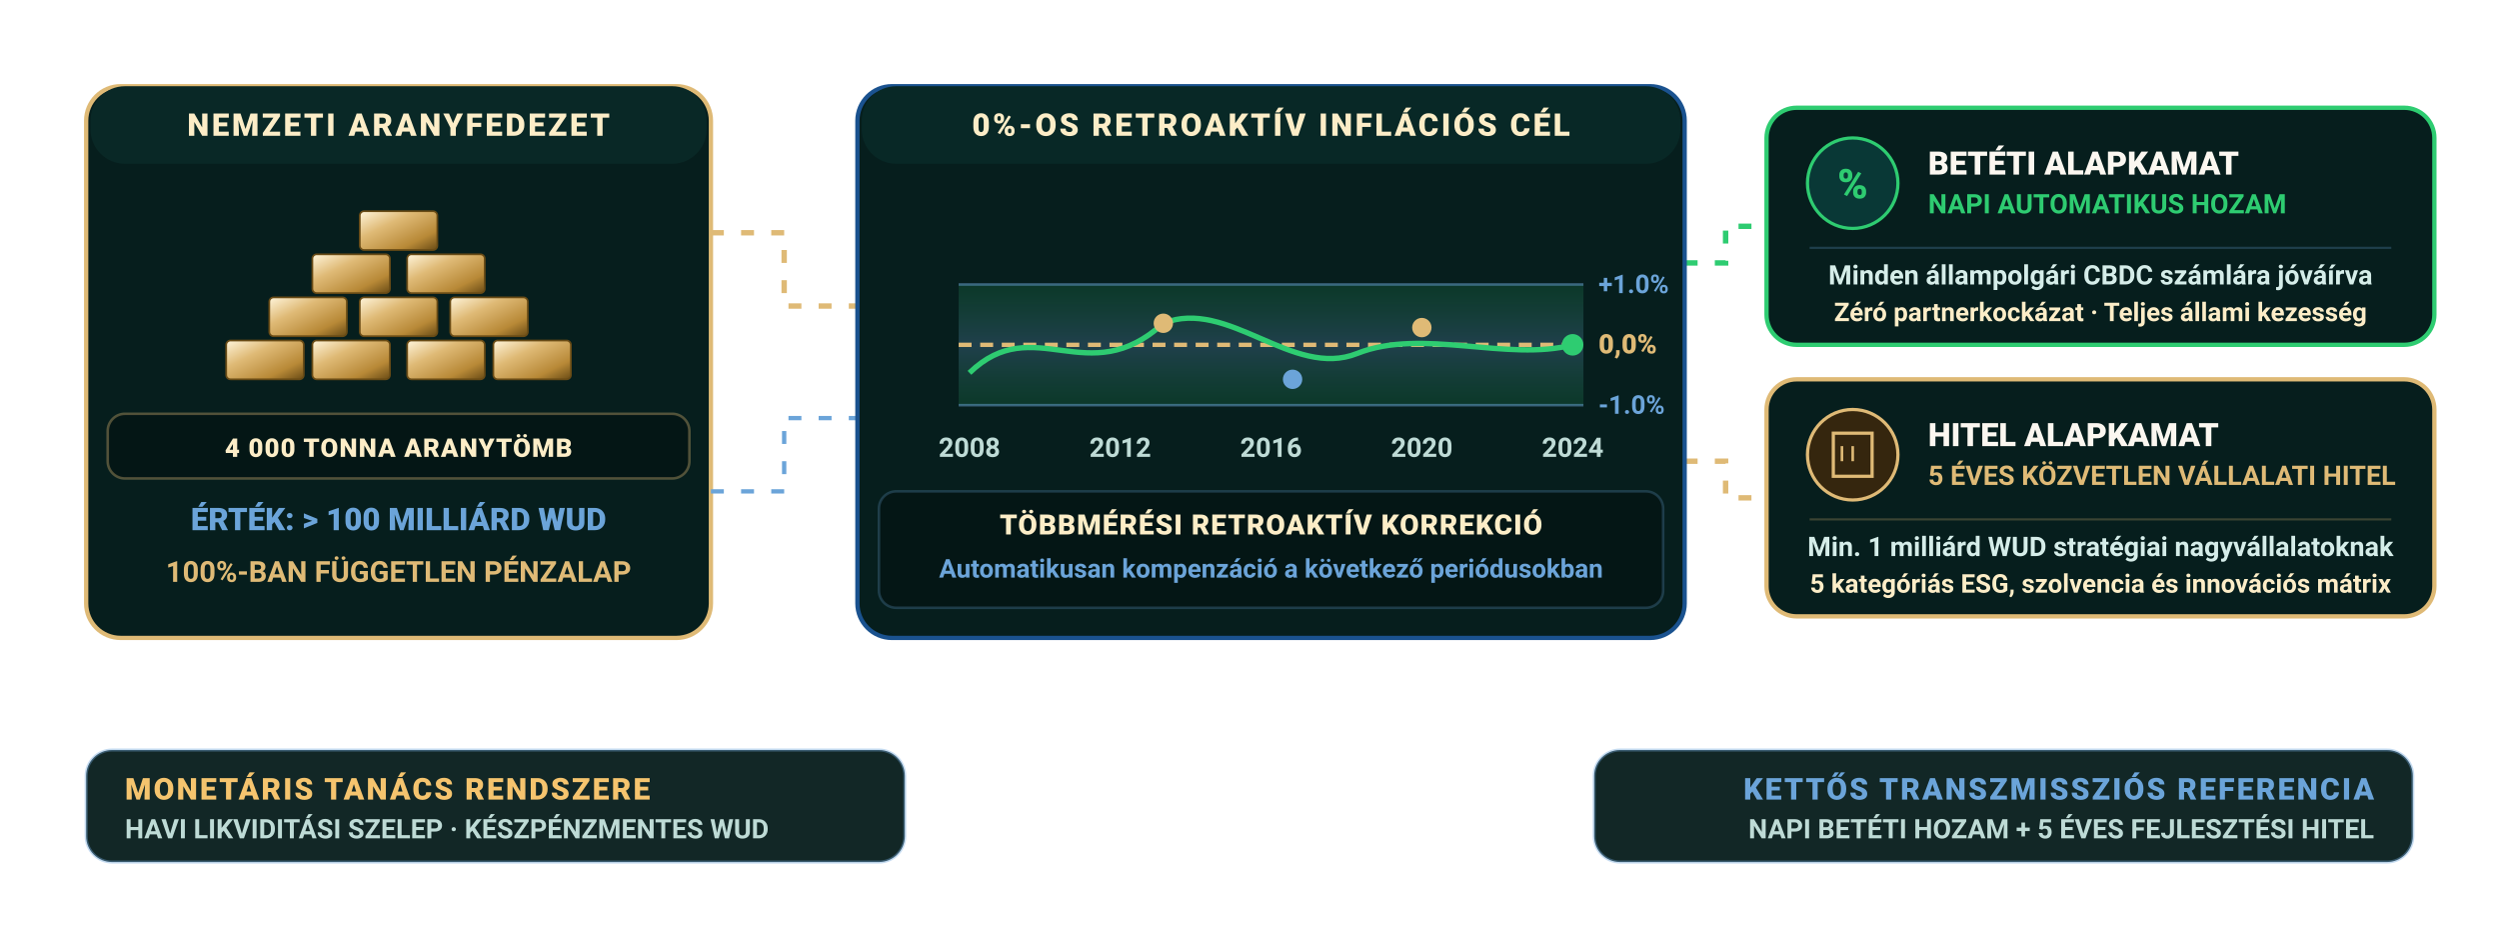
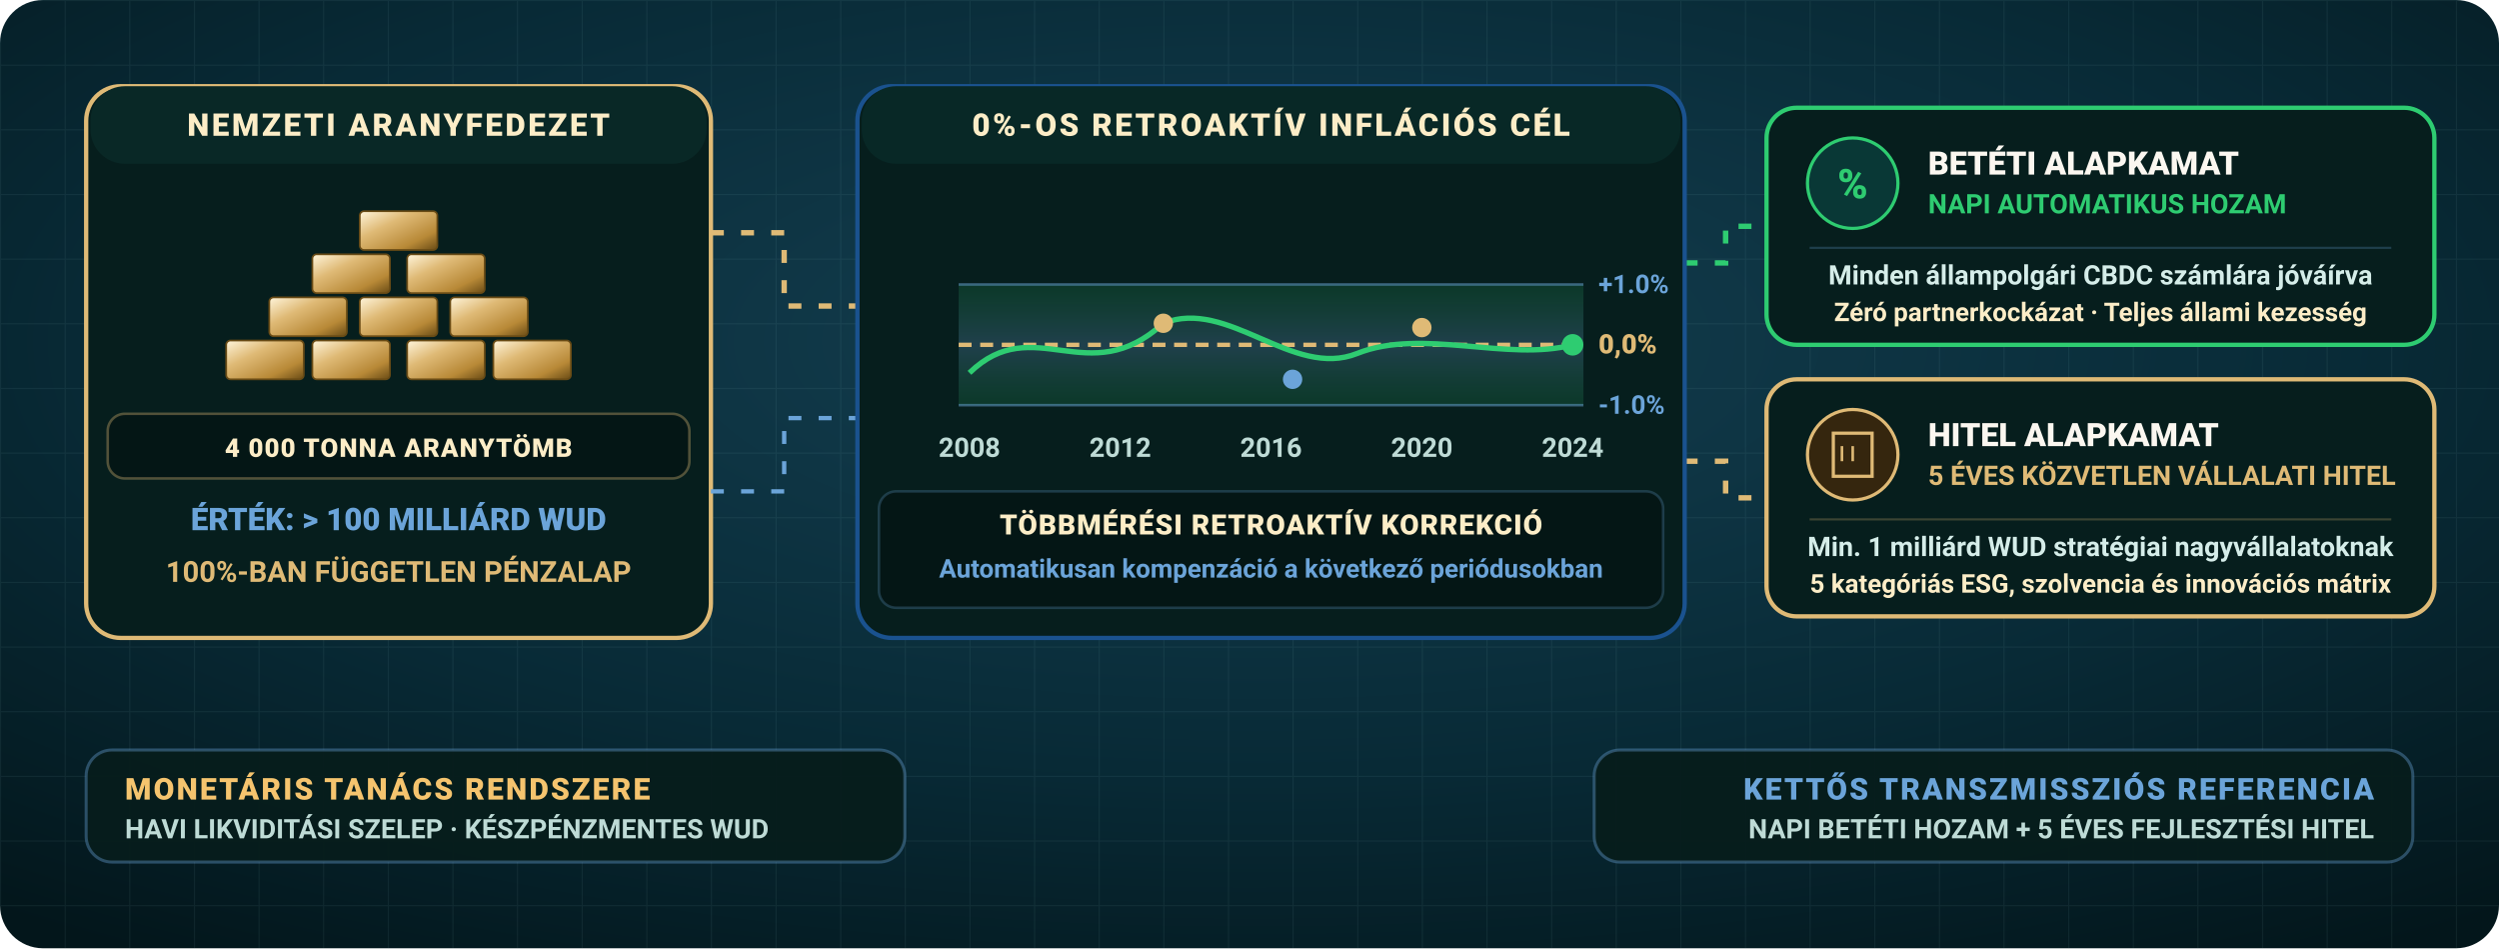
<svg xmlns="http://www.w3.org/2000/svg" class="ill" viewBox="0 0 1160 440">
  <defs>
    <linearGradient id="bk2-gold-bar" x1="0%" y1="0%" x2="100%" y2="100%">
      <stop offset="0%" stop-color="#fff5db" />
      <stop offset="35%" stop-color="#dfba76" />
      <stop offset="75%" stop-color="#b88937" />
      <stop offset="100%" stop-color="#694b15" />
    </linearGradient>
    <linearGradient id="bk2-corridor-glow" x1="0%" y1="0%" x2="0%" y2="100%">
      <stop offset="0%" stop-color="rgba(46, 204, 113, 0.15)" />
      <stop offset="50%" stop-color="rgba(107, 164, 217, 0.25)" />
      <stop offset="100%" stop-color="rgba(46, 204, 113, 0.15)" />
    </linearGradient>
+     <radialGradient id="bk2-atmosphere" cx="50%" cy="36%" r="78%">
+       <stop offset="0" stop-color="#143f51" />
+       <stop offset=".58" stop-color="#082a36" />
+       <stop offset="1" stop-color="#03161b" />
+     </radialGradient>
+     <pattern id="bk2-grid" width="30" height="30" patternUnits="userSpaceOnUse">
+       <path d="M30 0H0V30" fill="none" stroke="#9ed9dc" stroke-opacity=".07" stroke-width="1" />
+     </pattern>
    <style>
            @keyframes illPulse { 0% { transform: scale(0.6); opacity: 0.9; } 70% { transform: scale(1.6); opacity: 0; } 100% { opacity: 0; } }
            @keyframes illDash { to { stroke-dashoffset: -28; } }
            @keyframes illGlow { from { opacity: 0.5; filter: drop-shadow(0 0 2px #dfba76); } to { opacity: 1; filter: drop-shadow(0 0 8px #dfba76); } }
            @keyframes illCorridorPulse { 0% { opacity: 0.25; stroke-width: 1.5; } 100% { opacity: 0.55; stroke-width: 2.5; } }
            .pulse { transform-box: fill-box; transform-origin: center; animation: illPulse 2.6s ease-out infinite; }
            .dash { stroke-dasharray: 6 8; animation: illDash 2.4s linear infinite; }
            .dash-gold { stroke-dasharray: 6 8; animation: illDash 2s linear infinite; }
            .glow { animation: illGlow 3s ease-in-out infinite alternate; }
            .corridor-pulse { animation: illCorridorPulse 4s ease-in-out infinite alternate; }
            text { font-family: "Manrope", -apple-system, BlinkMacSystemFont, "Segoe UI", Roboto, sans-serif; }
+             @media (prefers-reduced-motion: reduce) { .pulse, .dash, .dash-gold, .glow, .corridor-pulse { animation: none !important; } }
        </style>
  </defs>
+   <rect width="1160" height="440" rx="20" fill="url(#bk2-atmosphere)" />
+   <rect width="1160" height="440" rx="20" fill="url(#bk2-grid)" />
  <g transform="translate(185, 168)">
    <rect x="-145" y="-128" width="290" height="256" rx="16" fill="#061e1d" stroke="#dfba76" stroke-width="2" />
    <rect x="-143" y="-128" width="286" height="36" rx="16" fill="#092826" />
    <text x="0" y="-105" fill="#fcedc7" font-size="14.5" font-weight="800" text-anchor="middle" letter-spacing="1.2">NEMZETI ARANYFEDEZET</text>
    <g transform="translate(0, -25)">
      <rect x="-80" y="15" width="36" height="18" rx="2" fill="url(#bk2-gold-bar)" stroke="#694b15" stroke-width="0.8" />
      <rect x="-40" y="15" width="36" height="18" rx="2" fill="url(#bk2-gold-bar)" stroke="#694b15" stroke-width="0.8" />
      <rect x="4" y="15" width="36" height="18" rx="2" fill="url(#bk2-gold-bar)" stroke="#694b15" stroke-width="0.8" />
      <rect x="44" y="15" width="36" height="18" rx="2" fill="url(#bk2-gold-bar)" stroke="#694b15" stroke-width="0.8" />
      <rect x="-60" y="-5" width="36" height="18" rx="2" fill="url(#bk2-gold-bar)" stroke="#694b15" stroke-width="0.8" />
      <rect x="-18" y="-5" width="36" height="18" rx="2" fill="url(#bk2-gold-bar)" stroke="#694b15" stroke-width="0.8" />
      <rect x="24" y="-5" width="36" height="18" rx="2" fill="url(#bk2-gold-bar)" stroke="#694b15" stroke-width="0.8" />
      <rect x="-40" y="-25" width="36" height="18" rx="2" fill="url(#bk2-gold-bar)" stroke="#694b15" stroke-width="0.8" />
      <rect x="4" y="-25" width="36" height="18" rx="2" fill="url(#bk2-gold-bar)" stroke="#694b15" stroke-width="0.8" />
      <rect x="-18" y="-45" width="36" height="18" rx="2" fill="url(#bk2-gold-bar)" stroke="#694b15" stroke-width="0.8" class="glow" />
    </g>
    <rect x="-135" y="24" width="270" height="30" rx="8" fill="#041615" stroke="rgba(223, 186, 118, 0.35)" stroke-width="1.2" />
    <text x="0" y="44" fill="#fcedc7" font-size="12" font-weight="800" text-anchor="middle" letter-spacing="0.5">4 000 TONNA ARANYTÖMB</text>
    <text x="0" y="78" fill="#6BA4D9" font-size="14.5" font-weight="800" text-anchor="middle">ÉRTÉK: &gt; 100 MILLIÁRD WUD</text>
    <text x="0" y="102" fill="#dfba76" font-size="13.5" font-weight="700" text-anchor="middle">100%-BAN FÜGGETLEN PÉNZALAP</text>
  </g>
  <g>
    <path d="M330 108 L 364 108 L 364 142 L 398 142" fill="none" stroke="#dfba76" stroke-width="2.5" class="dash-gold" />
    <path d="M330 228 L 364 228 L 364 194 L 398 194" fill="none" stroke="#6BA4D9" stroke-width="2" class="dash" />
  </g>
  <g>
    <path d="M782 122 L 801 122 L 801 105 L 820 105" fill="none" stroke="#2ecc71" stroke-width="2.5" class="dash" />
    <path d="M782 214 L 801 214 L 801 231 L 820 231" fill="none" stroke="#dfba76" stroke-width="2.5" class="dash-gold" />
  </g>
  <g transform="translate(590, 168)">
    <rect x="-192" y="-128" width="384" height="256" rx="16" fill="#061e1d" stroke="#1A528F" stroke-width="2" />
    <rect x="-190" y="-128" width="380" height="36" rx="16" fill="#082826" />
    <text x="0" y="-105" fill="#fcedc7" font-size="14.5" font-weight="800" text-anchor="middle" letter-spacing="1.2">0%-OS RETROAKTÍV INFLÁCIÓS CÉL</text>
    <rect x="-145" y="-36" width="290" height="56" fill="url(#bk2-corridor-glow)" class="corridor-pulse" />
    <line x1="-145" y1="-8" x2="145" y2="-8" stroke="#dfba76" stroke-width="2" stroke-dasharray="6 4" />
    <text x="152" y="-4" fill="#dfba76" font-size="12.5" font-weight="800">0,0%</text>
    <line x1="-145" y1="-36" x2="145" y2="-36" stroke="rgba(107, 164, 217, 0.5)" stroke-width="1.2" />
    <text x="152" y="-32" fill="#6BA4D9" font-size="12" font-weight="700">+1.0%</text>
    <line x1="-145" y1="20" x2="145" y2="20" stroke="rgba(107, 164, 217, 0.5)" stroke-width="1.2" />
    <text x="152" y="24" fill="#6BA4D9" font-size="12" font-weight="700">-1.0%</text>
    <path d="M-140 5 C -110 -24, -85 14, -50 -18 C -20 -30, 10 8, 40 -4 C 70 -16, 110 0, 140 -8" fill="none" stroke="#2ecc71" stroke-width="2.5" />
    <g>
      <circle cx="-50" cy="-18" r="4.5" fill="#dfba76" class="pulse" />
      <circle cx="10" cy="8" r="4.5" fill="#6BA4D9" class="pulse" style="animation-delay: 0.8s;" />
      <circle cx="70" cy="-16" r="4.5" fill="#dfba76" class="pulse" style="animation-delay: 1.6s;" />
      <circle cx="140" cy="-8" r="5" fill="#2ecc71" class="pulse" />
    </g>
    <text x="-140" y="44" fill="#bedbd6" font-size="12.5" font-weight="700" text-anchor="middle">2008</text>
    <text x="-70" y="44" fill="#bedbd6" font-size="12.5" font-weight="700" text-anchor="middle">2012</text>
    <text x="0" y="44" fill="#bedbd6" font-size="12.5" font-weight="700" text-anchor="middle">2016</text>
    <text x="70" y="44" fill="#bedbd6" font-size="12.5" font-weight="700" text-anchor="middle">2020</text>
    <text x="140" y="44" fill="#bedbd6" font-size="12.5" font-weight="700" text-anchor="middle">2024</text>
    <rect x="-182" y="60" width="364" height="54" rx="8" fill="#041615" stroke="rgba(107, 164, 217, 0.25)" stroke-width="1.2" />
    <text x="0" y="80" fill="#fcedc7" font-size="13" font-weight="800" text-anchor="middle" letter-spacing="0.5">TÖBBMÉRÉSI RETROAKTÍV KORREKCIÓ</text>
    <text x="0" y="100" fill="#6BA4D9" font-size="12" font-weight="600" text-anchor="middle">Automatikusan kompenzáció a következő periódusokban</text>
  </g>
  <g transform="translate(975, 168)">
    <g transform="translate(0, -63)">
      <rect x="-155" y="-55" width="310" height="110" rx="14" fill="#061e1d" stroke="#2ecc71" stroke-width="2" />
      <circle cx="-115" cy="-20" r="21" fill="#093836" stroke="#2ecc71" stroke-width="1.5" />
      <text x="-115" y="-13" fill="#2ecc71" font-size="19" font-weight="800" text-anchor="middle">%</text>
      <text x="-80" y="-24" fill="#fbf7f0" font-size="15" font-weight="800">BETÉTI ALAPKAMAT</text>
      <text x="-80" y="-6" fill="#2ecc71" font-size="12.5" font-weight="700">NAPI AUTOMATIKUS HOZAM</text>
      <line x1="-135" y1="10" x2="135" y2="10" stroke="rgba(107, 164, 217, 0.25)" stroke-width="1" />
      <text x="0" y="27" fill="#d5ede9" font-size="12.5" font-weight="600" text-anchor="middle">Minden állampolgári CBDC számlára jóváírva</text>
      <text x="0" y="44" fill="#fcedc7" font-size="12" font-weight="700" text-anchor="middle">Zéró partnerkockázat · Teljes állami kezesség</text>
    </g>
    <g transform="translate(0, 63)">
      <rect x="-155" y="-55" width="310" height="110" rx="14" fill="#061e1d" stroke="#dfba76" stroke-width="2" />
      <circle cx="-115" cy="-20" r="21" fill="#35260e" stroke="#dfba76" stroke-width="1.5" />
      <rect x="-124" y="-30" width="18" height="20" fill="none" stroke="#dfba76" stroke-width="1.5" />
      <line x1="-120" y1="-24" x2="-120" y2="-17" stroke="#dfba76" stroke-width="1.2" />
      <line x1="-115" y1="-24" x2="-115" y2="-17" stroke="#dfba76" stroke-width="1.2" />
      <text x="-80" y="-24" fill="#fbf7f0" font-size="15" font-weight="800">HITEL ALAPKAMAT</text>
      <text x="-80" y="-6" fill="#dfba76" font-size="12.5" font-weight="700">5 ÉVES KÖZVETLEN VÁLLALATI HITEL</text>
      <line x1="-135" y1="10" x2="135" y2="10" stroke="rgba(223, 186, 118, 0.25)" stroke-width="1" />
      <text x="0" y="27" fill="#d5ede9" font-size="12.5" font-weight="600" text-anchor="middle">Min. 1 milliárd WUD stratégiai nagyvállalatoknak</text>
      <text x="0" y="44" fill="#fcedc7" font-size="12" font-weight="700" text-anchor="middle">5 kategóriás ESG, szolvencia és innovációs mátrix</text>
    </g>
  </g>
  <g>
    <rect x="40" y="348" width="380" height="52" rx="12" fill="#061c1b" stroke="rgba(107, 164, 217, 0.4)" stroke-width="1.4" opacity=".95" />
    <text x="58" y="371" fill="#f5c46e" font-size="14" font-weight="800" letter-spacing="1">MONETÁRIS TANÁCS RENDSZERE</text>
    <text x="58" y="389" fill="#bedbd6" font-size="12.5" font-weight="600">HAVI LIKVIDITÁSI SZELEP · KÉSZPÉNZMENTES WUD</text>
  </g>
  <g>
    <rect x="740" y="348" width="380" height="52" rx="12" fill="#061c1b" stroke="rgba(107, 164, 217, 0.4)" stroke-width="1.4" opacity=".95" />
    <text x="1102" y="371" fill="#6BA4D9" font-size="14" font-weight="800" letter-spacing="1" text-anchor="end">KETTŐS TRANSZMISSZIÓS REFERENCIA</text>
    <text x="1102" y="389" fill="#bedbd6" font-size="12.5" font-weight="600" text-anchor="end">NAPI BETÉTI HOZAM + 5 ÉVES FEJLESZTÉSI HITEL</text>
  </g>
</svg>
